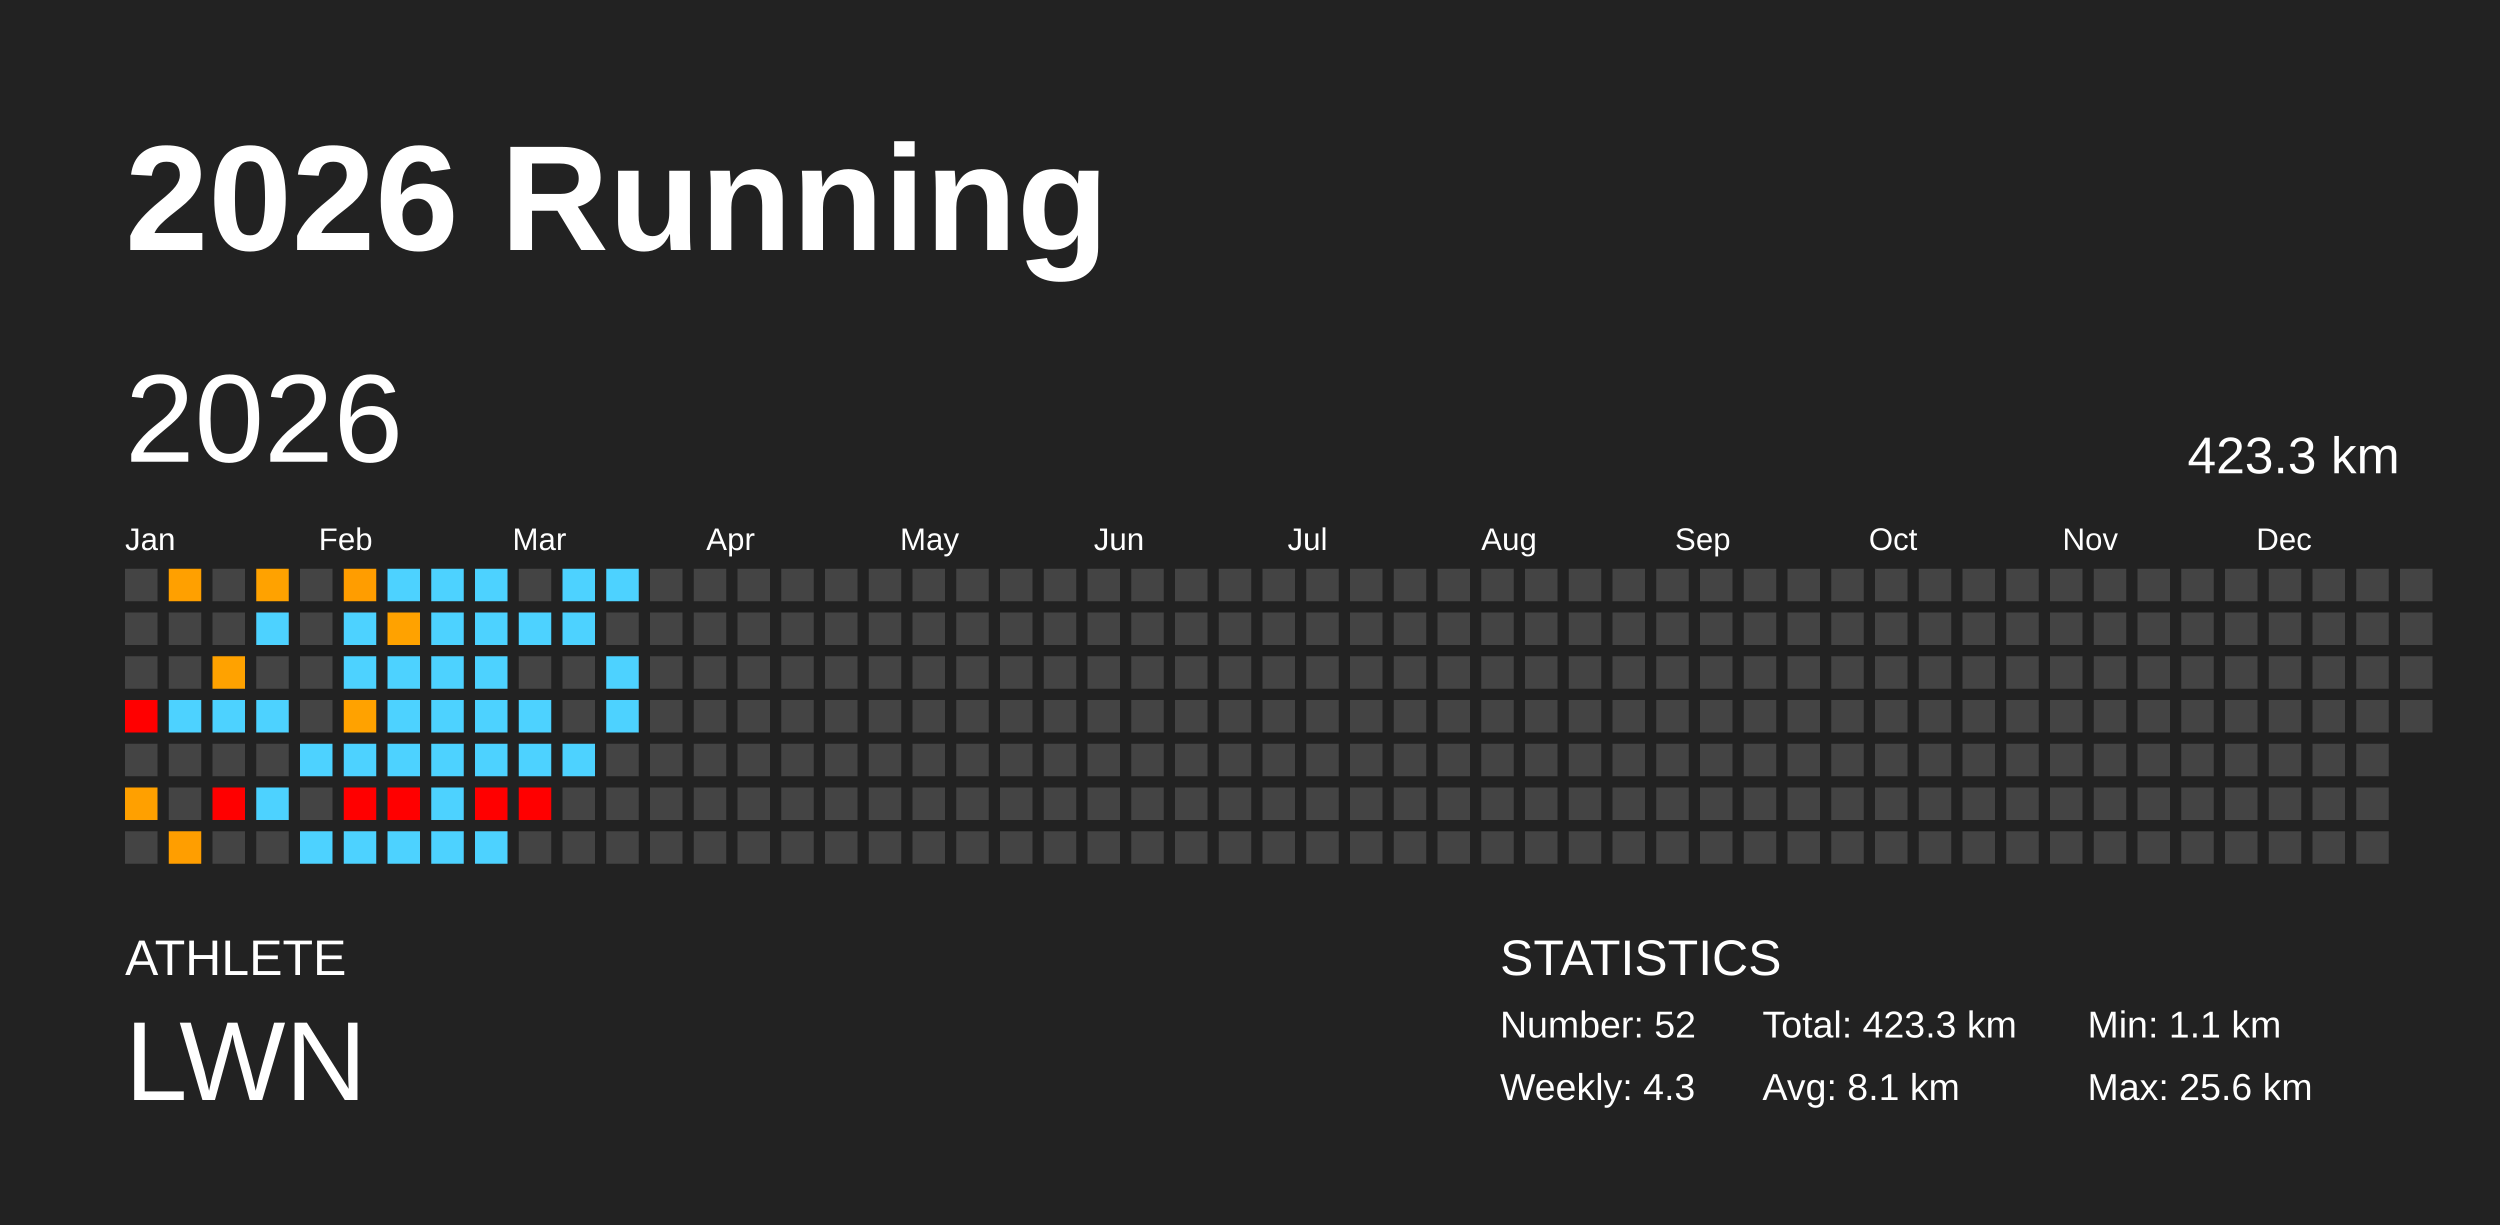
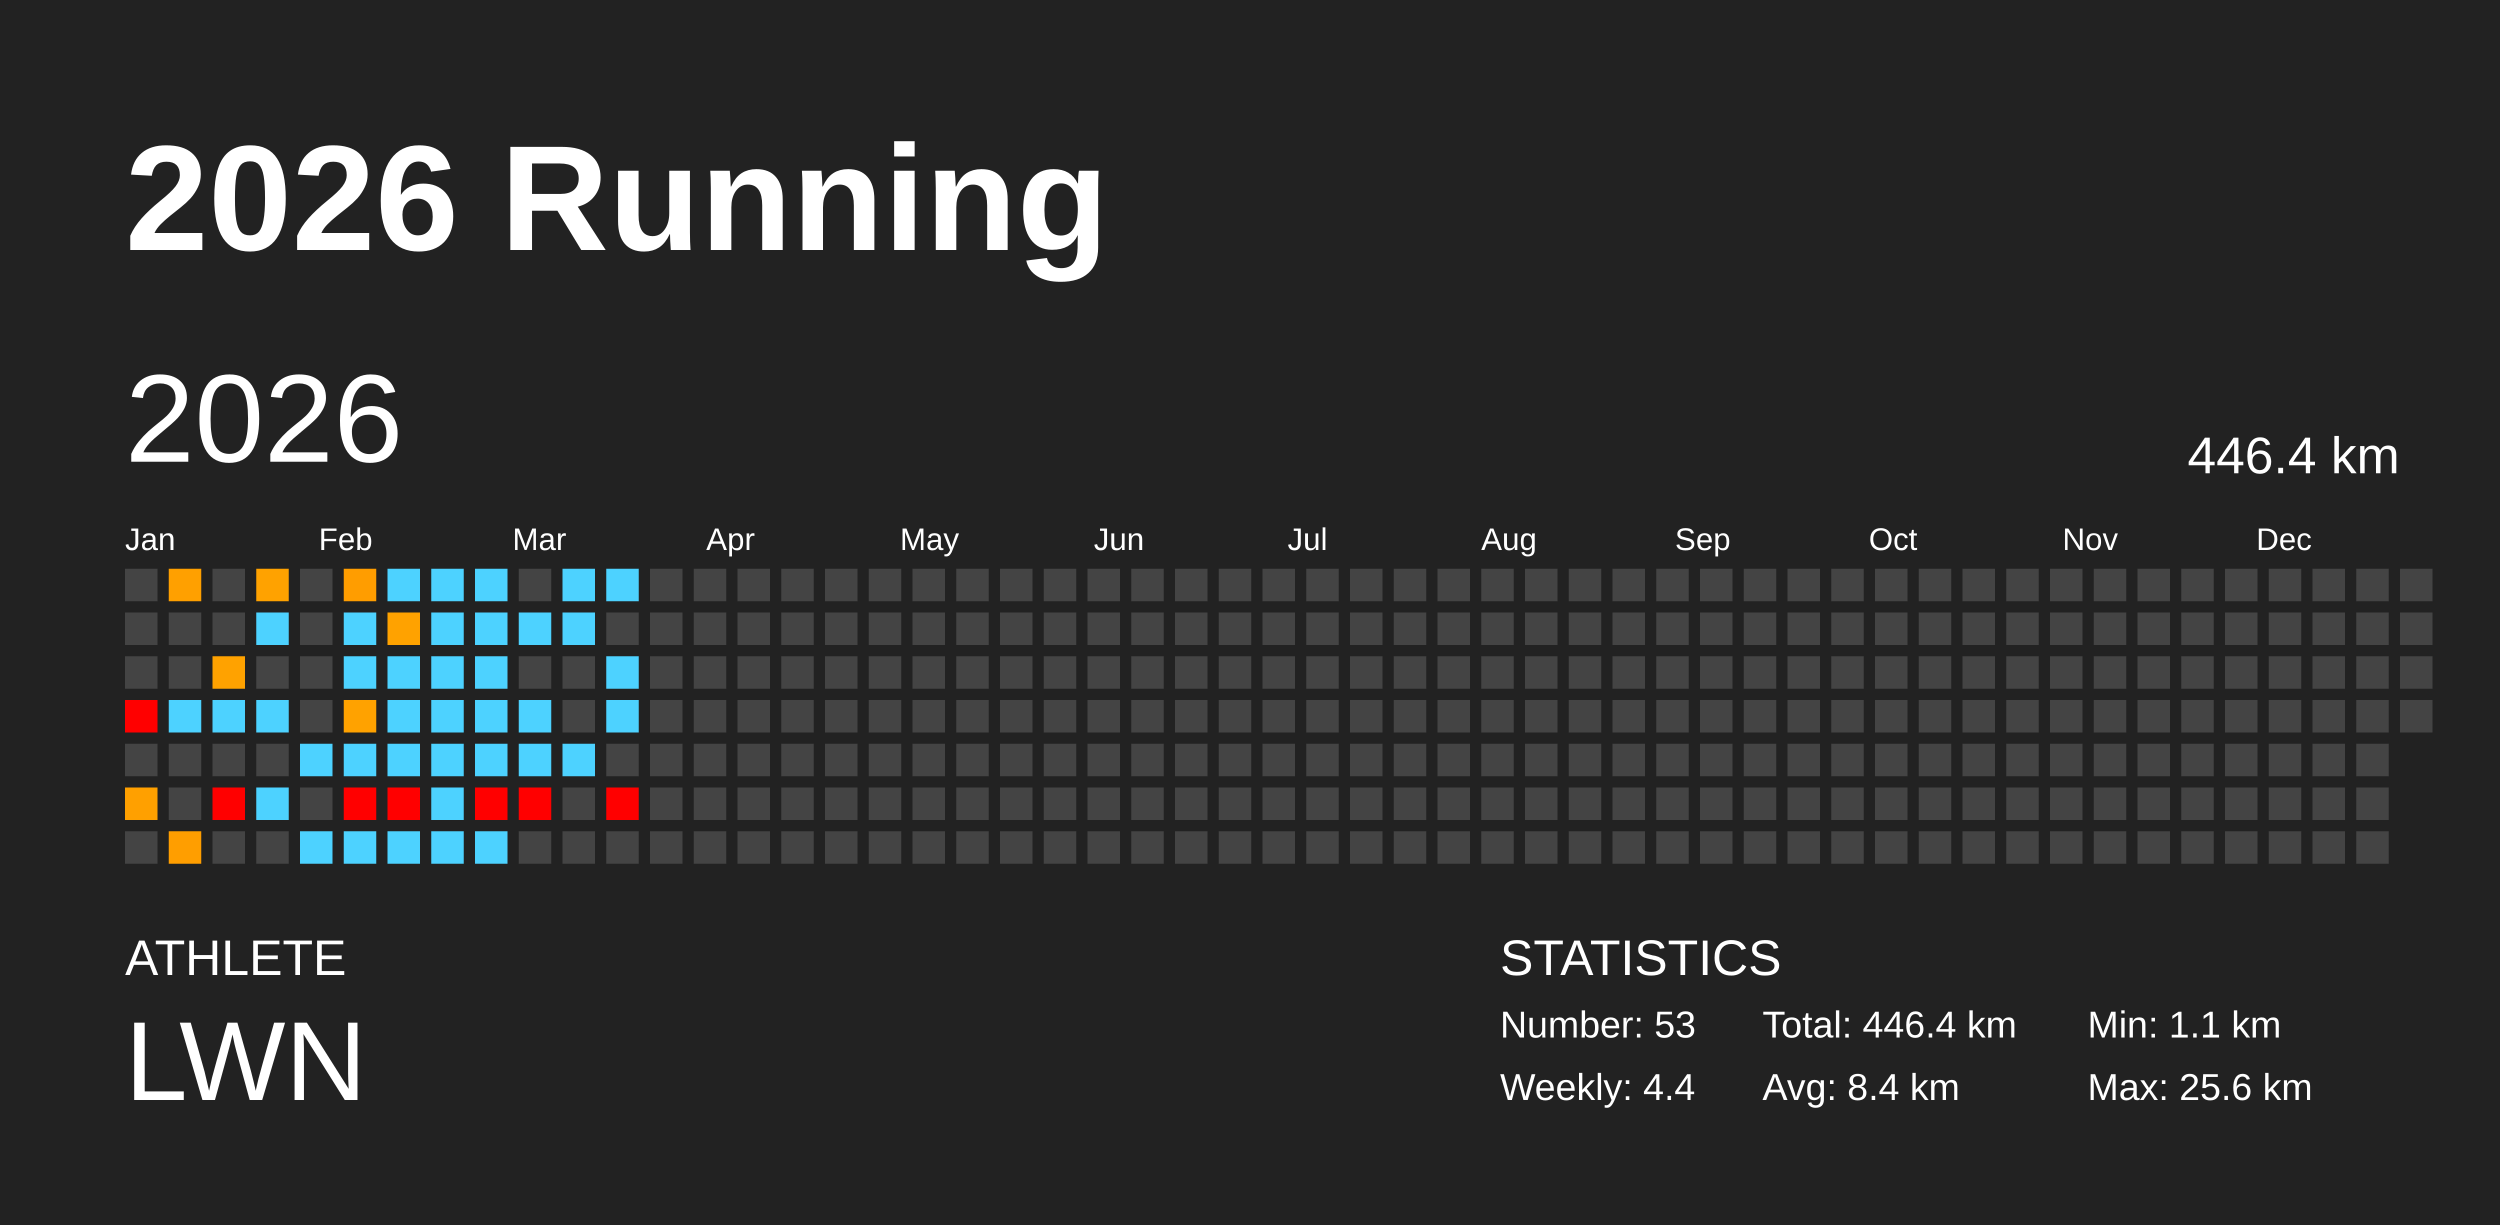
<svg xmlns="http://www.w3.org/2000/svg" baseProfile="full" height="98mm" version="1.1" viewBox="0,0,200,98" width="200mm">
  <defs />
  <rect fill="#222222" height="98" width="200" x="0" y="0" />
  <text fill="#FFFFFF" style="font-size:12px; font-family:Arial; font-weight:bold;" x="10" y="20">2026 Running</text>
  <text fill="#FFFFFF" style="font-size:4px; font-family:Arial" x="10" y="78">ATHLETE</text>
  <text fill="#FFFFFF" style="font-size:9px; font-family:Arial" x="10" y="88">LWN</text>
  <text fill="#FFFFFF" style="font-size:4px; font-family:Arial" x="120" y="78">STATISTICS</text>
-   <text fill="#FFFFFF" style="font-size:3px; font-family:Arial" x="120" y="83">Number: 52</text>
-   <text fill="#FFFFFF" style="font-size:3px; font-family:Arial" x="120" y="88">Weekly: 4.3</text>
-   <text fill="#FFFFFF" style="font-size:3px; font-family:Arial" x="141" y="83">Total: 423.3 km</text>
-   <text fill="#FFFFFF" style="font-size:3px; font-family:Arial" x="141" y="88">Avg: 8.1 km</text>
+   <text fill="#FFFFFF" style="font-size:3px; font-family:Arial" x="120" y="83">Number: 53</text>
+   <text fill="#FFFFFF" style="font-size:3px; font-family:Arial" x="120" y="88">Weekly: 4.4</text>
+   <text fill="#FFFFFF" style="font-size:3px; font-family:Arial" x="141" y="83">Total: 446.4 km</text>
+   <text fill="#FFFFFF" style="font-size:3px; font-family:Arial" x="141" y="88">Avg: 8.4 km</text>
  <text fill="#FFFFFF" style="font-size:3px; font-family:Arial" x="167" y="83">Min: 1.1 km</text>
  <text fill="#FFFFFF" style="font-size:3px; font-family:Arial" x="167" y="88">Max: 25.6 km</text>
  <text dominant-baseline="hanging" fill="#FFFFFF" style="font-size:10.0px; font-family:Arial;" x="10" y="30">2026</text>
-   <text dominant-baseline="hanging" fill="#FFFFFF" style="font-size:4.125px; font-family:Arial;" x="175" y="35">423.3 km</text>
+   <text dominant-baseline="hanging" fill="#FFFFFF" style="font-size:4.125px; font-family:Arial;" x="175" y="35">446.4 km</text>
  <text fill="#FFFFFF" style="font-size:2.5px; font-family:Arial" x="10.0" y="44">Jan</text>
  <text fill="#FFFFFF" style="font-size:2.5px; font-family:Arial" x="25.5" y="44">Feb</text>
  <text fill="#FFFFFF" style="font-size:2.5px; font-family:Arial" x="41.0" y="44">Mar</text>
  <text fill="#FFFFFF" style="font-size:2.5px; font-family:Arial" x="56.5" y="44">Apr</text>
  <text fill="#FFFFFF" style="font-size:2.5px; font-family:Arial" x="72.0" y="44">May</text>
  <text fill="#FFFFFF" style="font-size:2.5px; font-family:Arial" x="87.5" y="44">Jun</text>
  <text fill="#FFFFFF" style="font-size:2.5px; font-family:Arial" x="103.0" y="44">Jul</text>
  <text fill="#FFFFFF" style="font-size:2.5px; font-family:Arial" x="118.5" y="44">Aug</text>
  <text fill="#FFFFFF" style="font-size:2.5px; font-family:Arial" x="134.0" y="44">Sep</text>
  <text fill="#FFFFFF" style="font-size:2.5px; font-family:Arial" x="149.5" y="44">Oct</text>
  <text fill="#FFFFFF" style="font-size:2.5px; font-family:Arial" x="165.0" y="44">Nov</text>
  <text fill="#FFFFFF" style="font-size:2.5px; font-family:Arial" x="180.5" y="44">Dec</text>
  <rect fill="#444444" height="2.6" width="2.6" x="10.0" y="45.5" />
  <rect fill="#444444" height="2.6" width="2.6" x="10.0" y="49.0" />
  <rect fill="#444444" height="2.6" width="2.6" x="10.0" y="52.5" />
  <rect fill="red" height="2.6" width="2.6" x="10.0" y="56.0" />
  <rect fill="#444444" height="2.6" width="2.6" x="10.0" y="59.5" />
  <rect fill="#ffa000" height="2.6" width="2.6" x="10.0" y="63.0" />
  <rect fill="#444444" height="2.6" width="2.6" x="10.0" y="66.5" />
  <rect fill="#ffa000" height="2.6" width="2.6" x="13.5" y="45.5" />
  <rect fill="#444444" height="2.6" width="2.6" x="13.5" y="49.0" />
  <rect fill="#444444" height="2.6" width="2.6" x="13.5" y="52.5" />
  <rect fill="#4dd2ff" height="2.6" width="2.6" x="13.5" y="56.0" />
  <rect fill="#444444" height="2.6" width="2.6" x="13.5" y="59.5" />
  <rect fill="#444444" height="2.6" width="2.6" x="13.5" y="63.0" />
  <rect fill="#ff9e00" height="2.6" width="2.6" x="13.5" y="66.5" />
  <rect fill="#444444" height="2.6" width="2.6" x="17.0" y="45.5" />
  <rect fill="#444444" height="2.6" width="2.6" x="17.0" y="49.0" />
  <rect fill="#ffa200" height="2.6" width="2.6" x="17.0" y="52.5" />
  <rect fill="#4dd2ff" height="2.6" width="2.6" x="17.0" y="56.0" />
  <rect fill="#444444" height="2.6" width="2.6" x="17.0" y="59.5" />
  <rect fill="red" height="2.6" width="2.6" x="17.0" y="63.0" />
  <rect fill="#444444" height="2.6" width="2.6" x="17.0" y="66.5" />
  <rect fill="#ffa200" height="2.6" width="2.6" x="20.5" y="45.5" />
  <rect fill="#4dd2ff" height="2.6" width="2.6" x="20.5" y="49.0" />
  <rect fill="#444444" height="2.6" width="2.6" x="20.5" y="52.5" />
  <rect fill="#4dd2ff" height="2.6" width="2.6" x="20.5" y="56.0" />
  <rect fill="#444444" height="2.6" width="2.6" x="20.5" y="59.5" />
  <rect fill="#4dd2ff" height="2.6" width="2.6" x="20.5" y="63.0" />
  <rect fill="#444444" height="2.6" width="2.6" x="20.5" y="66.5" />
  <rect fill="#444444" height="2.6" width="2.6" x="24.0" y="45.5" />
  <rect fill="#444444" height="2.6" width="2.6" x="24.0" y="49.0" />
  <rect fill="#444444" height="2.6" width="2.6" x="24.0" y="52.5" />
  <rect fill="#444444" height="2.6" width="2.6" x="24.0" y="56.0" />
  <rect fill="#4dd2ff" height="2.6" width="2.6" x="24.0" y="59.5" />
  <rect fill="#444444" height="2.6" width="2.6" x="24.0" y="63.0" />
  <rect fill="#4dd2ff" height="2.6" width="2.6" x="24.0" y="66.5" />
  <rect fill="#ff9d00" height="2.6" width="2.6" x="27.5" y="45.5" />
  <rect fill="#4dd2ff" height="2.6" width="2.6" x="27.5" y="49.0" />
  <rect fill="#4dd2ff" height="2.6" width="2.6" x="27.5" y="52.5" />
  <rect fill="#ffa200" height="2.6" width="2.6" x="27.5" y="56.0" />
  <rect fill="#4dd2ff" height="2.6" width="2.6" x="27.5" y="59.5" />
  <rect fill="red" height="2.6" width="2.6" x="27.5" y="63.0" />
  <rect fill="#4dd2ff" height="2.6" width="2.6" x="27.5" y="66.5" />
  <rect fill="#4dd2ff" height="2.6" width="2.6" x="31.0" y="45.5" />
  <rect fill="#ffa200" height="2.6" width="2.6" x="31.0" y="49.0" />
  <rect fill="#4dd2ff" height="2.6" width="2.6" x="31.0" y="52.5" />
  <rect fill="#4dd2ff" height="2.6" width="2.6" x="31.0" y="56.0" />
  <rect fill="#4dd2ff" height="2.6" width="2.6" x="31.0" y="59.5" />
  <rect fill="red" height="2.6" width="2.6" x="31.0" y="63.0" />
  <rect fill="#4dd2ff" height="2.6" width="2.6" x="31.0" y="66.5" />
  <rect fill="#4dd2ff" height="2.6" width="2.6" x="34.5" y="45.5" />
  <rect fill="#4dd2ff" height="2.6" width="2.6" x="34.5" y="49.0" />
  <rect fill="#4dd2ff" height="2.6" width="2.6" x="34.5" y="52.5" />
  <rect fill="#4dd2ff" height="2.6" width="2.6" x="34.5" y="56.0" />
  <rect fill="#4dd2ff" height="2.6" width="2.6" x="34.5" y="59.5" />
  <rect fill="#4dd2ff" height="2.6" width="2.6" x="34.5" y="63.0" />
  <rect fill="#4dd2ff" height="2.6" width="2.6" x="34.5" y="66.5" />
  <rect fill="#4dd2ff" height="2.6" width="2.6" x="38.0" y="45.5" />
  <rect fill="#4dd2ff" height="2.6" width="2.6" x="38.0" y="49.0" />
  <rect fill="#4dd2ff" height="2.6" width="2.6" x="38.0" y="52.5" />
  <rect fill="#4dd2ff" height="2.6" width="2.6" x="38.0" y="56.0" />
  <rect fill="#4dd2ff" height="2.6" width="2.6" x="38.0" y="59.5" />
  <rect fill="red" height="2.6" width="2.6" x="38.0" y="63.0" />
  <rect fill="#4dd2ff" height="2.6" width="2.6" x="38.0" y="66.5" />
  <rect fill="#444444" height="2.6" width="2.6" x="41.5" y="45.5" />
  <rect fill="#4dd2ff" height="2.6" width="2.6" x="41.5" y="49.0" />
  <rect fill="#444444" height="2.6" width="2.6" x="41.5" y="52.5" />
  <rect fill="#4dd2ff" height="2.6" width="2.6" x="41.5" y="56.0" />
  <rect fill="#4dd2ff" height="2.6" width="2.6" x="41.5" y="59.5" />
  <rect fill="red" height="2.6" width="2.6" x="41.5" y="63.0" />
  <rect fill="#444444" height="2.6" width="2.6" x="41.5" y="66.5" />
  <rect fill="#4dd2ff" height="2.6" width="2.6" x="45.0" y="45.5" />
  <rect fill="#4dd2ff" height="2.6" width="2.6" x="45.0" y="49.0" />
  <rect fill="#444444" height="2.6" width="2.6" x="45.0" y="52.5" />
  <rect fill="#444444" height="2.6" width="2.6" x="45.0" y="56.0" />
  <rect fill="#4dd2ff" height="2.6" width="2.6" x="45.0" y="59.5" />
  <rect fill="#444444" height="2.6" width="2.6" x="45.0" y="63.0" />
  <rect fill="#444444" height="2.6" width="2.6" x="45.0" y="66.5" />
  <rect fill="#4dd2ff" height="2.6" width="2.6" x="48.5" y="45.5" />
  <rect fill="#444444" height="2.6" width="2.6" x="48.5" y="49.0" />
  <rect fill="#4dd2ff" height="2.6" width="2.6" x="48.5" y="52.5" />
  <rect fill="#4dd2ff" height="2.6" width="2.6" x="48.5" y="56.0" />
  <rect fill="#444444" height="2.6" width="2.6" x="48.5" y="59.5" />
-   <rect fill="#444444" height="2.6" width="2.6" x="48.5" y="63.0" />
+   <rect fill="red" height="2.6" width="2.6" x="48.5" y="63.0" />
  <rect fill="#444444" height="2.6" width="2.6" x="48.5" y="66.5" />
  <rect fill="#444444" height="2.6" width="2.6" x="52.0" y="45.5" />
  <rect fill="#444444" height="2.6" width="2.6" x="52.0" y="49.0" />
  <rect fill="#444444" height="2.6" width="2.6" x="52.0" y="52.5" />
  <rect fill="#444444" height="2.6" width="2.6" x="52.0" y="56.0" />
  <rect fill="#444444" height="2.6" width="2.6" x="52.0" y="59.5" />
  <rect fill="#444444" height="2.6" width="2.6" x="52.0" y="63.0" />
  <rect fill="#444444" height="2.6" width="2.6" x="52.0" y="66.5" />
  <rect fill="#444444" height="2.6" width="2.6" x="55.5" y="45.5" />
  <rect fill="#444444" height="2.6" width="2.6" x="55.5" y="49.0" />
  <rect fill="#444444" height="2.6" width="2.6" x="55.5" y="52.5" />
  <rect fill="#444444" height="2.6" width="2.6" x="55.5" y="56.0" />
  <rect fill="#444444" height="2.6" width="2.6" x="55.5" y="59.5" />
  <rect fill="#444444" height="2.6" width="2.6" x="55.5" y="63.0" />
  <rect fill="#444444" height="2.6" width="2.6" x="55.5" y="66.5" />
  <rect fill="#444444" height="2.6" width="2.6" x="59.0" y="45.5" />
  <rect fill="#444444" height="2.6" width="2.6" x="59.0" y="49.0" />
  <rect fill="#444444" height="2.6" width="2.6" x="59.0" y="52.5" />
  <rect fill="#444444" height="2.6" width="2.6" x="59.0" y="56.0" />
  <rect fill="#444444" height="2.6" width="2.6" x="59.0" y="59.5" />
  <rect fill="#444444" height="2.6" width="2.6" x="59.0" y="63.0" />
  <rect fill="#444444" height="2.6" width="2.6" x="59.0" y="66.5" />
  <rect fill="#444444" height="2.6" width="2.6" x="62.5" y="45.5" />
  <rect fill="#444444" height="2.6" width="2.6" x="62.5" y="49.0" />
  <rect fill="#444444" height="2.6" width="2.6" x="62.5" y="52.5" />
  <rect fill="#444444" height="2.6" width="2.6" x="62.5" y="56.0" />
  <rect fill="#444444" height="2.6" width="2.6" x="62.5" y="59.5" />
  <rect fill="#444444" height="2.6" width="2.6" x="62.5" y="63.0" />
  <rect fill="#444444" height="2.6" width="2.6" x="62.5" y="66.5" />
  <rect fill="#444444" height="2.6" width="2.6" x="66.0" y="45.5" />
  <rect fill="#444444" height="2.6" width="2.6" x="66.0" y="49.0" />
  <rect fill="#444444" height="2.6" width="2.6" x="66.0" y="52.5" />
  <rect fill="#444444" height="2.6" width="2.6" x="66.0" y="56.0" />
  <rect fill="#444444" height="2.6" width="2.6" x="66.0" y="59.5" />
  <rect fill="#444444" height="2.6" width="2.6" x="66.0" y="63.0" />
  <rect fill="#444444" height="2.6" width="2.6" x="66.0" y="66.5" />
  <rect fill="#444444" height="2.6" width="2.6" x="69.5" y="45.5" />
  <rect fill="#444444" height="2.6" width="2.6" x="69.5" y="49.0" />
  <rect fill="#444444" height="2.6" width="2.6" x="69.5" y="52.5" />
  <rect fill="#444444" height="2.6" width="2.6" x="69.5" y="56.0" />
  <rect fill="#444444" height="2.6" width="2.6" x="69.5" y="59.5" />
  <rect fill="#444444" height="2.6" width="2.6" x="69.5" y="63.0" />
  <rect fill="#444444" height="2.6" width="2.6" x="69.5" y="66.5" />
  <rect fill="#444444" height="2.6" width="2.6" x="73.0" y="45.5" />
  <rect fill="#444444" height="2.6" width="2.6" x="73.0" y="49.0" />
  <rect fill="#444444" height="2.6" width="2.6" x="73.0" y="52.5" />
  <rect fill="#444444" height="2.6" width="2.6" x="73.0" y="56.0" />
  <rect fill="#444444" height="2.6" width="2.6" x="73.0" y="59.5" />
  <rect fill="#444444" height="2.6" width="2.6" x="73.0" y="63.0" />
  <rect fill="#444444" height="2.6" width="2.6" x="73.0" y="66.5" />
  <rect fill="#444444" height="2.6" width="2.6" x="76.5" y="45.5" />
  <rect fill="#444444" height="2.6" width="2.6" x="76.5" y="49.0" />
  <rect fill="#444444" height="2.6" width="2.6" x="76.5" y="52.5" />
  <rect fill="#444444" height="2.6" width="2.6" x="76.5" y="56.0" />
  <rect fill="#444444" height="2.6" width="2.6" x="76.5" y="59.5" />
  <rect fill="#444444" height="2.6" width="2.6" x="76.5" y="63.0" />
  <rect fill="#444444" height="2.6" width="2.6" x="76.5" y="66.5" />
  <rect fill="#444444" height="2.6" width="2.6" x="80.0" y="45.5" />
  <rect fill="#444444" height="2.6" width="2.6" x="80.0" y="49.0" />
  <rect fill="#444444" height="2.6" width="2.6" x="80.0" y="52.5" />
  <rect fill="#444444" height="2.6" width="2.6" x="80.0" y="56.0" />
  <rect fill="#444444" height="2.6" width="2.6" x="80.0" y="59.5" />
  <rect fill="#444444" height="2.6" width="2.6" x="80.0" y="63.0" />
  <rect fill="#444444" height="2.6" width="2.6" x="80.0" y="66.5" />
  <rect fill="#444444" height="2.6" width="2.6" x="83.5" y="45.5" />
  <rect fill="#444444" height="2.6" width="2.6" x="83.5" y="49.0" />
  <rect fill="#444444" height="2.6" width="2.6" x="83.5" y="52.5" />
  <rect fill="#444444" height="2.6" width="2.6" x="83.5" y="56.0" />
  <rect fill="#444444" height="2.6" width="2.6" x="83.5" y="59.5" />
  <rect fill="#444444" height="2.6" width="2.6" x="83.5" y="63.0" />
  <rect fill="#444444" height="2.6" width="2.6" x="83.5" y="66.5" />
  <rect fill="#444444" height="2.6" width="2.6" x="87.0" y="45.5" />
  <rect fill="#444444" height="2.6" width="2.6" x="87.0" y="49.0" />
  <rect fill="#444444" height="2.6" width="2.6" x="87.0" y="52.5" />
  <rect fill="#444444" height="2.6" width="2.6" x="87.0" y="56.0" />
  <rect fill="#444444" height="2.6" width="2.6" x="87.0" y="59.5" />
  <rect fill="#444444" height="2.6" width="2.6" x="87.0" y="63.0" />
  <rect fill="#444444" height="2.6" width="2.6" x="87.0" y="66.5" />
  <rect fill="#444444" height="2.6" width="2.6" x="90.5" y="45.5" />
  <rect fill="#444444" height="2.6" width="2.6" x="90.5" y="49.0" />
  <rect fill="#444444" height="2.6" width="2.6" x="90.5" y="52.5" />
  <rect fill="#444444" height="2.6" width="2.6" x="90.5" y="56.0" />
  <rect fill="#444444" height="2.6" width="2.6" x="90.5" y="59.5" />
  <rect fill="#444444" height="2.6" width="2.6" x="90.5" y="63.0" />
  <rect fill="#444444" height="2.6" width="2.6" x="90.5" y="66.5" />
  <rect fill="#444444" height="2.6" width="2.6" x="94.0" y="45.5" />
  <rect fill="#444444" height="2.6" width="2.6" x="94.0" y="49.0" />
  <rect fill="#444444" height="2.6" width="2.6" x="94.0" y="52.5" />
  <rect fill="#444444" height="2.6" width="2.6" x="94.0" y="56.0" />
  <rect fill="#444444" height="2.6" width="2.6" x="94.0" y="59.5" />
  <rect fill="#444444" height="2.6" width="2.6" x="94.0" y="63.0" />
  <rect fill="#444444" height="2.6" width="2.6" x="94.0" y="66.5" />
  <rect fill="#444444" height="2.6" width="2.6" x="97.5" y="45.5" />
  <rect fill="#444444" height="2.6" width="2.6" x="97.5" y="49.0" />
  <rect fill="#444444" height="2.6" width="2.6" x="97.5" y="52.5" />
  <rect fill="#444444" height="2.6" width="2.6" x="97.5" y="56.0" />
  <rect fill="#444444" height="2.6" width="2.6" x="97.5" y="59.5" />
  <rect fill="#444444" height="2.6" width="2.6" x="97.5" y="63.0" />
  <rect fill="#444444" height="2.6" width="2.6" x="97.5" y="66.5" />
  <rect fill="#444444" height="2.6" width="2.6" x="101.0" y="45.5" />
  <rect fill="#444444" height="2.6" width="2.6" x="101.0" y="49.0" />
  <rect fill="#444444" height="2.6" width="2.6" x="101.0" y="52.5" />
  <rect fill="#444444" height="2.6" width="2.6" x="101.0" y="56.0" />
  <rect fill="#444444" height="2.6" width="2.6" x="101.0" y="59.5" />
  <rect fill="#444444" height="2.6" width="2.6" x="101.0" y="63.0" />
  <rect fill="#444444" height="2.6" width="2.6" x="101.0" y="66.5" />
  <rect fill="#444444" height="2.6" width="2.6" x="104.5" y="45.5" />
  <rect fill="#444444" height="2.6" width="2.6" x="104.5" y="49.0" />
  <rect fill="#444444" height="2.6" width="2.6" x="104.5" y="52.5" />
  <rect fill="#444444" height="2.6" width="2.6" x="104.5" y="56.0" />
  <rect fill="#444444" height="2.6" width="2.6" x="104.5" y="59.5" />
  <rect fill="#444444" height="2.6" width="2.6" x="104.5" y="63.0" />
  <rect fill="#444444" height="2.6" width="2.6" x="104.5" y="66.5" />
  <rect fill="#444444" height="2.6" width="2.6" x="108.0" y="45.5" />
  <rect fill="#444444" height="2.6" width="2.6" x="108.0" y="49.0" />
  <rect fill="#444444" height="2.6" width="2.6" x="108.0" y="52.5" />
  <rect fill="#444444" height="2.6" width="2.6" x="108.0" y="56.0" />
  <rect fill="#444444" height="2.6" width="2.6" x="108.0" y="59.5" />
  <rect fill="#444444" height="2.6" width="2.6" x="108.0" y="63.0" />
  <rect fill="#444444" height="2.6" width="2.6" x="108.0" y="66.5" />
  <rect fill="#444444" height="2.6" width="2.6" x="111.5" y="45.5" />
  <rect fill="#444444" height="2.6" width="2.6" x="111.5" y="49.0" />
  <rect fill="#444444" height="2.6" width="2.6" x="111.5" y="52.5" />
  <rect fill="#444444" height="2.6" width="2.6" x="111.5" y="56.0" />
  <rect fill="#444444" height="2.6" width="2.6" x="111.5" y="59.5" />
  <rect fill="#444444" height="2.6" width="2.6" x="111.5" y="63.0" />
  <rect fill="#444444" height="2.6" width="2.6" x="111.5" y="66.5" />
  <rect fill="#444444" height="2.6" width="2.6" x="115.0" y="45.5" />
  <rect fill="#444444" height="2.6" width="2.6" x="115.0" y="49.0" />
  <rect fill="#444444" height="2.6" width="2.6" x="115.0" y="52.5" />
  <rect fill="#444444" height="2.6" width="2.6" x="115.0" y="56.0" />
  <rect fill="#444444" height="2.6" width="2.6" x="115.0" y="59.5" />
  <rect fill="#444444" height="2.6" width="2.6" x="115.0" y="63.0" />
  <rect fill="#444444" height="2.6" width="2.6" x="115.0" y="66.5" />
  <rect fill="#444444" height="2.6" width="2.6" x="118.5" y="45.5" />
  <rect fill="#444444" height="2.6" width="2.6" x="118.5" y="49.0" />
  <rect fill="#444444" height="2.6" width="2.6" x="118.5" y="52.5" />
  <rect fill="#444444" height="2.6" width="2.6" x="118.5" y="56.0" />
  <rect fill="#444444" height="2.6" width="2.6" x="118.5" y="59.5" />
  <rect fill="#444444" height="2.6" width="2.6" x="118.5" y="63.0" />
  <rect fill="#444444" height="2.6" width="2.6" x="118.5" y="66.5" />
  <rect fill="#444444" height="2.6" width="2.6" x="122.0" y="45.5" />
  <rect fill="#444444" height="2.6" width="2.6" x="122.0" y="49.0" />
  <rect fill="#444444" height="2.6" width="2.6" x="122.0" y="52.5" />
  <rect fill="#444444" height="2.6" width="2.6" x="122.0" y="56.0" />
  <rect fill="#444444" height="2.6" width="2.6" x="122.0" y="59.5" />
  <rect fill="#444444" height="2.6" width="2.6" x="122.0" y="63.0" />
  <rect fill="#444444" height="2.6" width="2.6" x="122.0" y="66.5" />
  <rect fill="#444444" height="2.6" width="2.6" x="125.5" y="45.5" />
  <rect fill="#444444" height="2.6" width="2.6" x="125.5" y="49.0" />
  <rect fill="#444444" height="2.6" width="2.6" x="125.5" y="52.5" />
  <rect fill="#444444" height="2.6" width="2.6" x="125.5" y="56.0" />
  <rect fill="#444444" height="2.6" width="2.6" x="125.5" y="59.5" />
  <rect fill="#444444" height="2.6" width="2.6" x="125.5" y="63.0" />
  <rect fill="#444444" height="2.6" width="2.6" x="125.5" y="66.5" />
  <rect fill="#444444" height="2.6" width="2.6" x="129.0" y="45.5" />
  <rect fill="#444444" height="2.6" width="2.6" x="129.0" y="49.0" />
  <rect fill="#444444" height="2.6" width="2.6" x="129.0" y="52.5" />
  <rect fill="#444444" height="2.6" width="2.6" x="129.0" y="56.0" />
  <rect fill="#444444" height="2.6" width="2.6" x="129.0" y="59.5" />
  <rect fill="#444444" height="2.6" width="2.6" x="129.0" y="63.0" />
  <rect fill="#444444" height="2.6" width="2.6" x="129.0" y="66.5" />
  <rect fill="#444444" height="2.6" width="2.6" x="132.5" y="45.5" />
  <rect fill="#444444" height="2.6" width="2.6" x="132.5" y="49.0" />
  <rect fill="#444444" height="2.6" width="2.6" x="132.5" y="52.5" />
  <rect fill="#444444" height="2.6" width="2.6" x="132.5" y="56.0" />
  <rect fill="#444444" height="2.6" width="2.6" x="132.5" y="59.5" />
  <rect fill="#444444" height="2.6" width="2.6" x="132.5" y="63.0" />
  <rect fill="#444444" height="2.6" width="2.6" x="132.5" y="66.5" />
  <rect fill="#444444" height="2.6" width="2.6" x="136.0" y="45.5" />
  <rect fill="#444444" height="2.6" width="2.6" x="136.0" y="49.0" />
  <rect fill="#444444" height="2.6" width="2.6" x="136.0" y="52.5" />
  <rect fill="#444444" height="2.6" width="2.6" x="136.0" y="56.0" />
  <rect fill="#444444" height="2.6" width="2.6" x="136.0" y="59.5" />
  <rect fill="#444444" height="2.6" width="2.6" x="136.0" y="63.0" />
  <rect fill="#444444" height="2.6" width="2.6" x="136.0" y="66.5" />
  <rect fill="#444444" height="2.6" width="2.6" x="139.5" y="45.5" />
  <rect fill="#444444" height="2.6" width="2.6" x="139.5" y="49.0" />
  <rect fill="#444444" height="2.6" width="2.6" x="139.5" y="52.5" />
  <rect fill="#444444" height="2.6" width="2.6" x="139.5" y="56.0" />
  <rect fill="#444444" height="2.6" width="2.6" x="139.5" y="59.5" />
  <rect fill="#444444" height="2.6" width="2.6" x="139.5" y="63.0" />
  <rect fill="#444444" height="2.6" width="2.6" x="139.5" y="66.5" />
  <rect fill="#444444" height="2.6" width="2.6" x="143.0" y="45.5" />
  <rect fill="#444444" height="2.6" width="2.6" x="143.0" y="49.0" />
  <rect fill="#444444" height="2.6" width="2.6" x="143.0" y="52.5" />
  <rect fill="#444444" height="2.6" width="2.6" x="143.0" y="56.0" />
  <rect fill="#444444" height="2.6" width="2.6" x="143.0" y="59.5" />
  <rect fill="#444444" height="2.6" width="2.6" x="143.0" y="63.0" />
  <rect fill="#444444" height="2.6" width="2.6" x="143.0" y="66.5" />
  <rect fill="#444444" height="2.6" width="2.6" x="146.5" y="45.5" />
  <rect fill="#444444" height="2.6" width="2.6" x="146.5" y="49.0" />
  <rect fill="#444444" height="2.6" width="2.6" x="146.5" y="52.5" />
  <rect fill="#444444" height="2.6" width="2.6" x="146.5" y="56.0" />
  <rect fill="#444444" height="2.6" width="2.6" x="146.5" y="59.5" />
  <rect fill="#444444" height="2.6" width="2.6" x="146.5" y="63.0" />
  <rect fill="#444444" height="2.6" width="2.6" x="146.5" y="66.5" />
  <rect fill="#444444" height="2.6" width="2.6" x="150.0" y="45.5" />
  <rect fill="#444444" height="2.6" width="2.6" x="150.0" y="49.0" />
  <rect fill="#444444" height="2.6" width="2.6" x="150.0" y="52.5" />
  <rect fill="#444444" height="2.6" width="2.6" x="150.0" y="56.0" />
  <rect fill="#444444" height="2.6" width="2.6" x="150.0" y="59.5" />
  <rect fill="#444444" height="2.6" width="2.6" x="150.0" y="63.0" />
  <rect fill="#444444" height="2.6" width="2.6" x="150.0" y="66.5" />
  <rect fill="#444444" height="2.6" width="2.6" x="153.5" y="45.5" />
  <rect fill="#444444" height="2.6" width="2.6" x="153.5" y="49.0" />
  <rect fill="#444444" height="2.6" width="2.6" x="153.5" y="52.5" />
  <rect fill="#444444" height="2.6" width="2.6" x="153.5" y="56.0" />
  <rect fill="#444444" height="2.6" width="2.6" x="153.5" y="59.5" />
  <rect fill="#444444" height="2.6" width="2.6" x="153.5" y="63.0" />
  <rect fill="#444444" height="2.6" width="2.6" x="153.5" y="66.5" />
  <rect fill="#444444" height="2.6" width="2.6" x="157.0" y="45.5" />
  <rect fill="#444444" height="2.6" width="2.6" x="157.0" y="49.0" />
  <rect fill="#444444" height="2.6" width="2.6" x="157.0" y="52.5" />
  <rect fill="#444444" height="2.6" width="2.6" x="157.0" y="56.0" />
  <rect fill="#444444" height="2.6" width="2.6" x="157.0" y="59.5" />
  <rect fill="#444444" height="2.6" width="2.6" x="157.0" y="63.0" />
  <rect fill="#444444" height="2.6" width="2.6" x="157.0" y="66.5" />
  <rect fill="#444444" height="2.6" width="2.6" x="160.5" y="45.5" />
  <rect fill="#444444" height="2.6" width="2.6" x="160.5" y="49.0" />
  <rect fill="#444444" height="2.6" width="2.6" x="160.5" y="52.5" />
  <rect fill="#444444" height="2.6" width="2.6" x="160.5" y="56.0" />
  <rect fill="#444444" height="2.6" width="2.6" x="160.5" y="59.5" />
  <rect fill="#444444" height="2.6" width="2.6" x="160.5" y="63.0" />
  <rect fill="#444444" height="2.6" width="2.6" x="160.5" y="66.5" />
  <rect fill="#444444" height="2.6" width="2.6" x="164.0" y="45.5" />
  <rect fill="#444444" height="2.6" width="2.6" x="164.0" y="49.0" />
  <rect fill="#444444" height="2.6" width="2.6" x="164.0" y="52.5" />
  <rect fill="#444444" height="2.6" width="2.6" x="164.0" y="56.0" />
  <rect fill="#444444" height="2.6" width="2.6" x="164.0" y="59.5" />
  <rect fill="#444444" height="2.6" width="2.6" x="164.0" y="63.0" />
  <rect fill="#444444" height="2.6" width="2.6" x="164.0" y="66.5" />
  <rect fill="#444444" height="2.6" width="2.6" x="167.5" y="45.5" />
  <rect fill="#444444" height="2.6" width="2.6" x="167.5" y="49.0" />
  <rect fill="#444444" height="2.6" width="2.6" x="167.5" y="52.5" />
  <rect fill="#444444" height="2.6" width="2.6" x="167.5" y="56.0" />
  <rect fill="#444444" height="2.6" width="2.6" x="167.5" y="59.5" />
  <rect fill="#444444" height="2.6" width="2.6" x="167.5" y="63.0" />
  <rect fill="#444444" height="2.6" width="2.6" x="167.5" y="66.5" />
  <rect fill="#444444" height="2.6" width="2.6" x="171.0" y="45.5" />
  <rect fill="#444444" height="2.6" width="2.6" x="171.0" y="49.0" />
  <rect fill="#444444" height="2.6" width="2.6" x="171.0" y="52.5" />
  <rect fill="#444444" height="2.6" width="2.6" x="171.0" y="56.0" />
  <rect fill="#444444" height="2.6" width="2.6" x="171.0" y="59.5" />
  <rect fill="#444444" height="2.6" width="2.6" x="171.0" y="63.0" />
  <rect fill="#444444" height="2.6" width="2.6" x="171.0" y="66.5" />
  <rect fill="#444444" height="2.6" width="2.6" x="174.5" y="45.5" />
  <rect fill="#444444" height="2.6" width="2.6" x="174.5" y="49.0" />
  <rect fill="#444444" height="2.6" width="2.6" x="174.5" y="52.5" />
  <rect fill="#444444" height="2.6" width="2.6" x="174.5" y="56.0" />
  <rect fill="#444444" height="2.6" width="2.6" x="174.5" y="59.5" />
  <rect fill="#444444" height="2.6" width="2.6" x="174.5" y="63.0" />
  <rect fill="#444444" height="2.6" width="2.6" x="174.5" y="66.5" />
  <rect fill="#444444" height="2.6" width="2.6" x="178.0" y="45.5" />
  <rect fill="#444444" height="2.6" width="2.6" x="178.0" y="49.0" />
  <rect fill="#444444" height="2.6" width="2.6" x="178.0" y="52.5" />
  <rect fill="#444444" height="2.6" width="2.6" x="178.0" y="56.0" />
  <rect fill="#444444" height="2.6" width="2.6" x="178.0" y="59.5" />
  <rect fill="#444444" height="2.6" width="2.6" x="178.0" y="63.0" />
  <rect fill="#444444" height="2.6" width="2.6" x="178.0" y="66.5" />
  <rect fill="#444444" height="2.6" width="2.6" x="181.5" y="45.5" />
  <rect fill="#444444" height="2.6" width="2.6" x="181.5" y="49.0" />
  <rect fill="#444444" height="2.6" width="2.6" x="181.5" y="52.5" />
  <rect fill="#444444" height="2.6" width="2.6" x="181.5" y="56.0" />
  <rect fill="#444444" height="2.6" width="2.6" x="181.5" y="59.5" />
  <rect fill="#444444" height="2.6" width="2.6" x="181.5" y="63.0" />
  <rect fill="#444444" height="2.6" width="2.6" x="181.5" y="66.5" />
  <rect fill="#444444" height="2.6" width="2.6" x="185.0" y="45.5" />
  <rect fill="#444444" height="2.6" width="2.6" x="185.0" y="49.0" />
  <rect fill="#444444" height="2.6" width="2.6" x="185.0" y="52.5" />
  <rect fill="#444444" height="2.6" width="2.6" x="185.0" y="56.0" />
  <rect fill="#444444" height="2.6" width="2.6" x="185.0" y="59.5" />
  <rect fill="#444444" height="2.6" width="2.6" x="185.0" y="63.0" />
  <rect fill="#444444" height="2.6" width="2.6" x="185.0" y="66.5" />
  <rect fill="#444444" height="2.6" width="2.6" x="188.5" y="45.5" />
  <rect fill="#444444" height="2.6" width="2.6" x="188.5" y="49.0" />
  <rect fill="#444444" height="2.6" width="2.6" x="188.5" y="52.5" />
  <rect fill="#444444" height="2.6" width="2.6" x="188.5" y="56.0" />
  <rect fill="#444444" height="2.6" width="2.6" x="188.5" y="59.5" />
  <rect fill="#444444" height="2.6" width="2.6" x="188.5" y="63.0" />
  <rect fill="#444444" height="2.6" width="2.6" x="188.5" y="66.5" />
  <rect fill="#444444" height="2.6" width="2.6" x="192.0" y="45.5" />
  <rect fill="#444444" height="2.6" width="2.6" x="192.0" y="49.0" />
  <rect fill="#444444" height="2.6" width="2.6" x="192.0" y="52.5" />
  <rect fill="#444444" height="2.6" width="2.6" x="192.0" y="56.0" />
</svg>
